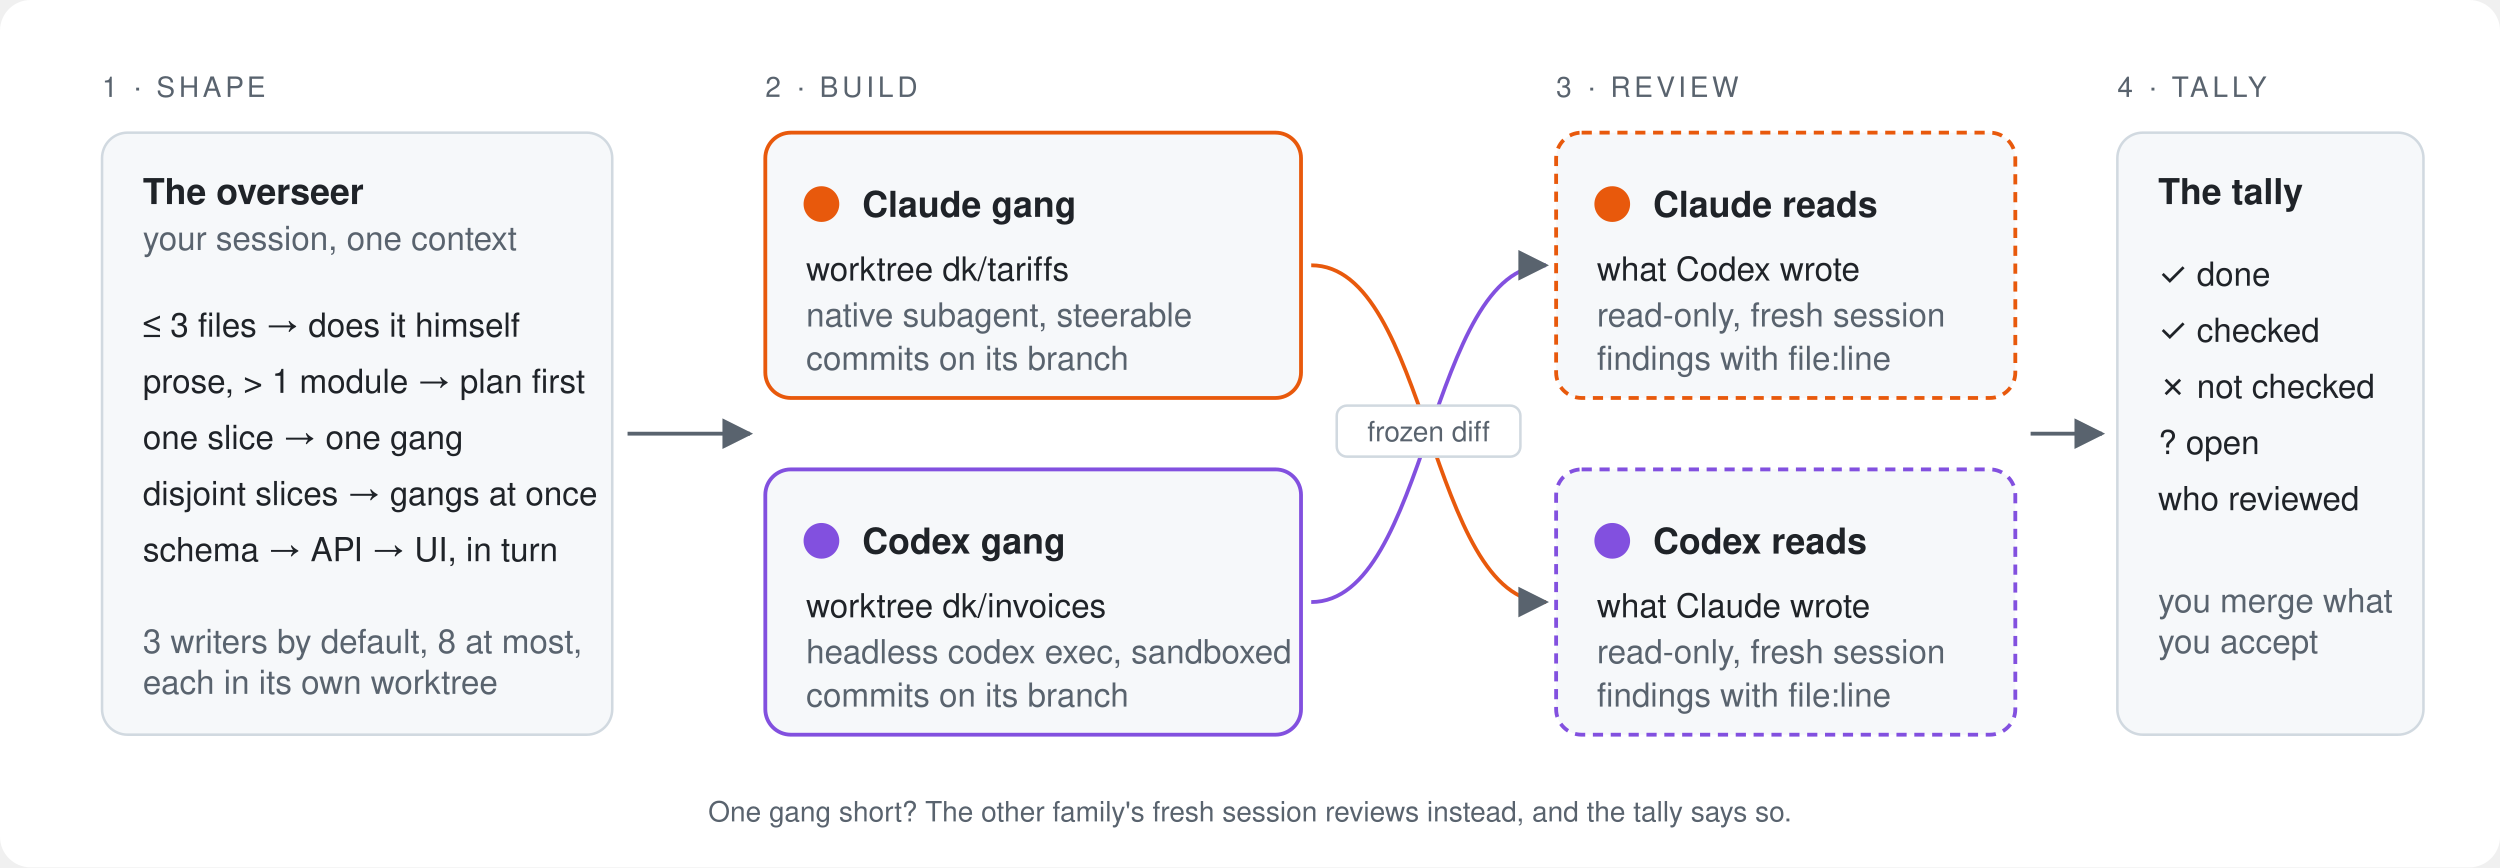
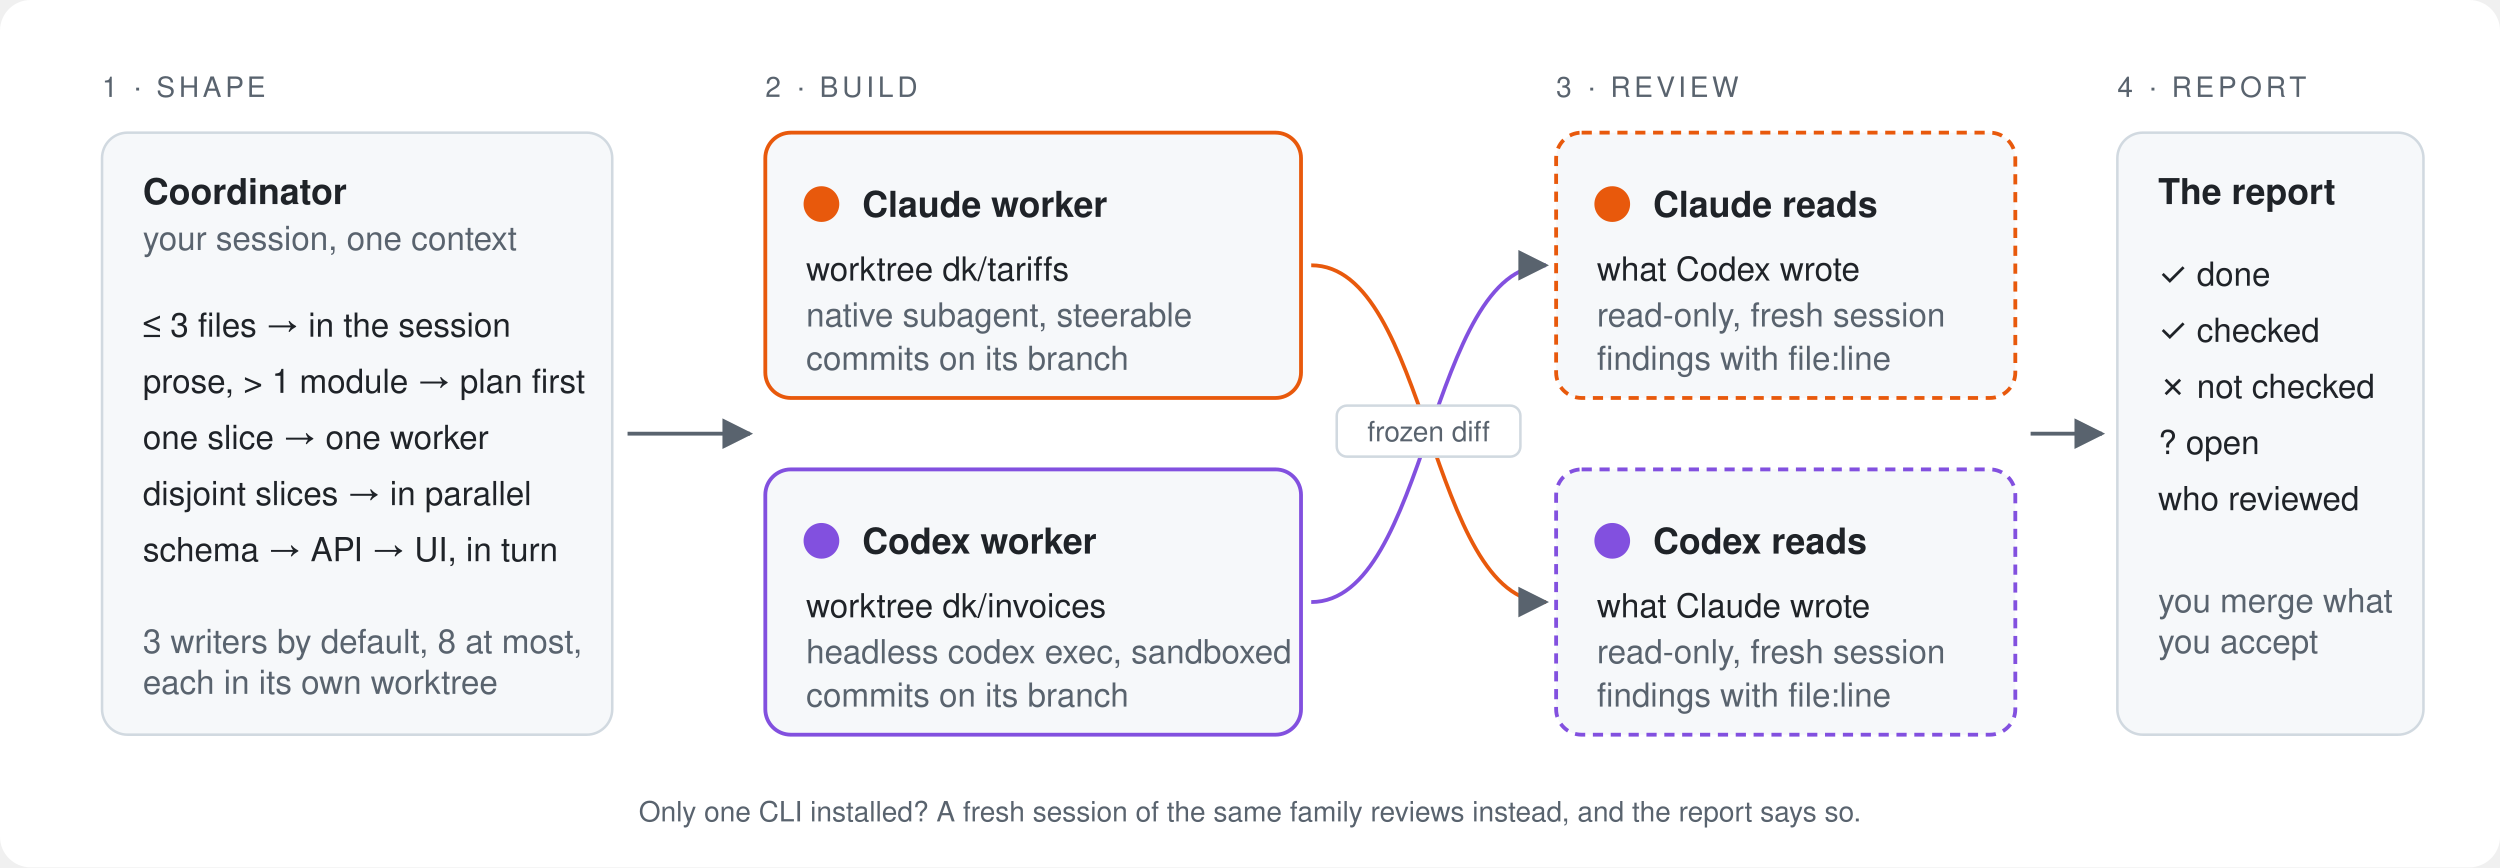
<svg xmlns="http://www.w3.org/2000/svg" width="980" height="340" viewBox="0 0 980 340" font-family="-apple-system, BlinkMacSystemFont, 'Segoe UI', Helvetica, Arial, sans-serif" font-size="13">
  <defs>
    <marker id="arrow" viewBox="0 0 10 10" refX="9" refY="5" markerWidth="8" markerHeight="8" orient="auto-start-reverse">
      <path d="M 0 0 L 10 5 L 0 10 z" fill="#59636e" />
    </marker>
  </defs>
  <rect width="980" height="340" fill="#ffffff" rx="12" />
  <text x="40" y="38" fill="#59636e" font-size="11" letter-spacing="1.5">1 · SHAPE</text>
  <rect x="40" y="52" width="200" height="236" rx="10" fill="#f6f8fa" stroke="#d1d9e0" />
-   <text x="56" y="80" fill="#1f2328" font-weight="600" font-size="14">The overseer</text>
+   <text x="56" y="80" fill="#1f2328" font-weight="600" font-size="14">Coordinator</text>
  <text x="56" y="98" fill="#59636e">your session, one context</text>
-   <text x="56" y="132" fill="#1f2328">≤ 3 files → does it himself</text>
+   <text x="56" y="132" fill="#1f2328">≤ 3 files → in the session</text>
  <text x="56" y="154" fill="#1f2328">prose, &gt; 1 module → plan first</text>
-   <text x="56" y="176" fill="#1f2328">one slice → one gang</text>
-   <text x="56" y="198" fill="#1f2328">disjoint slices → gangs at once</text>
+   <text x="56" y="176" fill="#1f2328">one slice → one worker</text>
+   <text x="56" y="198" fill="#1f2328">disjoint slices → in parallel</text>
  <text x="56" y="220" fill="#1f2328">schema → API → UI, in turn</text>
  <text x="56" y="256" fill="#59636e">3 writers by default, 8 at most,</text>
  <text x="56" y="272" fill="#59636e">each in its own worktree</text>
  <line x1="246" y1="170" x2="294" y2="170" stroke="#59636e" stroke-width="1.5" marker-end="url(#arrow)" />
  <text x="300" y="38" fill="#59636e" font-size="11" letter-spacing="1.5">2 · BUILD</text>
  <rect x="300" y="52" width="210" height="104" rx="10" fill="#f6f8fa" stroke="#e8590c" stroke-width="1.5" />
  <circle cx="322" cy="80" r="7" fill="#e8590c" />
-   <text x="338" y="85" fill="#1f2328" font-weight="600" font-size="14">Claude gang</text>
+   <text x="338" y="85" fill="#1f2328" font-weight="600" font-size="14">Claude worker</text>
  <text x="316" y="110" fill="#1f2328">worktree dk/tariffs</text>
  <text x="316" y="128" fill="#59636e">native subagent, steerable</text>
  <text x="316" y="145" fill="#59636e">commits on its branch</text>
  <rect x="300" y="184" width="210" height="104" rx="10" fill="#f6f8fa" stroke="#8250df" stroke-width="1.5" />
  <circle cx="322" cy="212" r="7" fill="#8250df" />
-   <text x="338" y="217" fill="#1f2328" font-weight="600" font-size="14">Codex gang</text>
+   <text x="338" y="217" fill="#1f2328" font-weight="600" font-size="14">Codex worker</text>
  <text x="316" y="242" fill="#1f2328">worktree dk/invoices</text>
  <text x="316" y="260" fill="#59636e">headless codex exec, sandboxed</text>
  <text x="316" y="277" fill="#59636e">commits on its branch</text>
  <path d="M 514 104 C 560 104, 560 236, 606 236" fill="none" stroke="#e8590c" stroke-width="1.5" marker-end="url(#arrow)" />
  <path d="M 514 236 C 560 236, 560 104, 606 104" fill="none" stroke="#8250df" stroke-width="1.5" marker-end="url(#arrow)" />
  <rect x="524" y="159" width="72" height="20" rx="4" fill="#ffffff" stroke="#d1d9e0" />
  <text x="560" y="173" fill="#59636e" text-anchor="middle" font-size="11">frozen diff</text>
  <text x="610" y="38" fill="#59636e" font-size="11" letter-spacing="1.5">3 · REVIEW</text>
  <rect x="610" y="52" width="180" height="104" rx="10" fill="#f6f8fa" stroke="#e8590c" stroke-width="1.5" stroke-dasharray="4 3" />
  <circle cx="632" cy="80" r="7" fill="#e8590c" />
  <text x="648" y="85" fill="#1f2328" font-weight="600" font-size="14">Claude reads</text>
  <text x="626" y="110" fill="#1f2328">what Codex wrote</text>
  <text x="626" y="128" fill="#59636e">read-only, fresh session</text>
  <text x="626" y="145" fill="#59636e">findings with file:line</text>
  <rect x="610" y="184" width="180" height="104" rx="10" fill="#f6f8fa" stroke="#8250df" stroke-width="1.5" stroke-dasharray="4 3" />
  <circle cx="632" cy="212" r="7" fill="#8250df" />
  <text x="648" y="217" fill="#1f2328" font-weight="600" font-size="14">Codex reads</text>
  <text x="626" y="242" fill="#1f2328">what Claude wrote</text>
  <text x="626" y="260" fill="#59636e">read-only, fresh session</text>
  <text x="626" y="277" fill="#59636e">findings with file:line</text>
  <line x1="796" y1="170" x2="824" y2="170" stroke="#59636e" stroke-width="1.5" marker-end="url(#arrow)" />
-   <text x="830" y="38" fill="#59636e" font-size="11" letter-spacing="1.5">4 · TALLY</text>
+   <text x="830" y="38" fill="#59636e" font-size="11" letter-spacing="1.5">4 · REPORT</text>
  <rect x="830" y="52" width="120" height="236" rx="10" fill="#f6f8fa" stroke="#d1d9e0" />
-   <text x="846" y="80" fill="#1f2328" font-weight="600" font-size="14">The tally</text>
+   <text x="846" y="80" fill="#1f2328" font-weight="600" font-size="14">The report</text>
  <text x="846" y="112" fill="#1f2328">✓ done</text>
  <text x="846" y="134" fill="#1f2328">✓ checked</text>
  <text x="846" y="156" fill="#1f2328">✗ not checked</text>
  <text x="846" y="178" fill="#1f2328">? open</text>
  <text x="846" y="200" fill="#1f2328">who reviewed</text>
  <text x="846" y="240" fill="#59636e">you merge what</text>
  <text x="846" y="256" fill="#59636e">you accept</text>
-   <text x="490" y="322" fill="#59636e" text-anchor="middle" font-size="11">One gang short? The other family's fresh session reviews instead, and the tally says so.</text>
+   <text x="490" y="322" fill="#59636e" text-anchor="middle" font-size="11">Only one CLI installed? A fresh session of the same family reviews instead, and the report says so.</text>
</svg>
